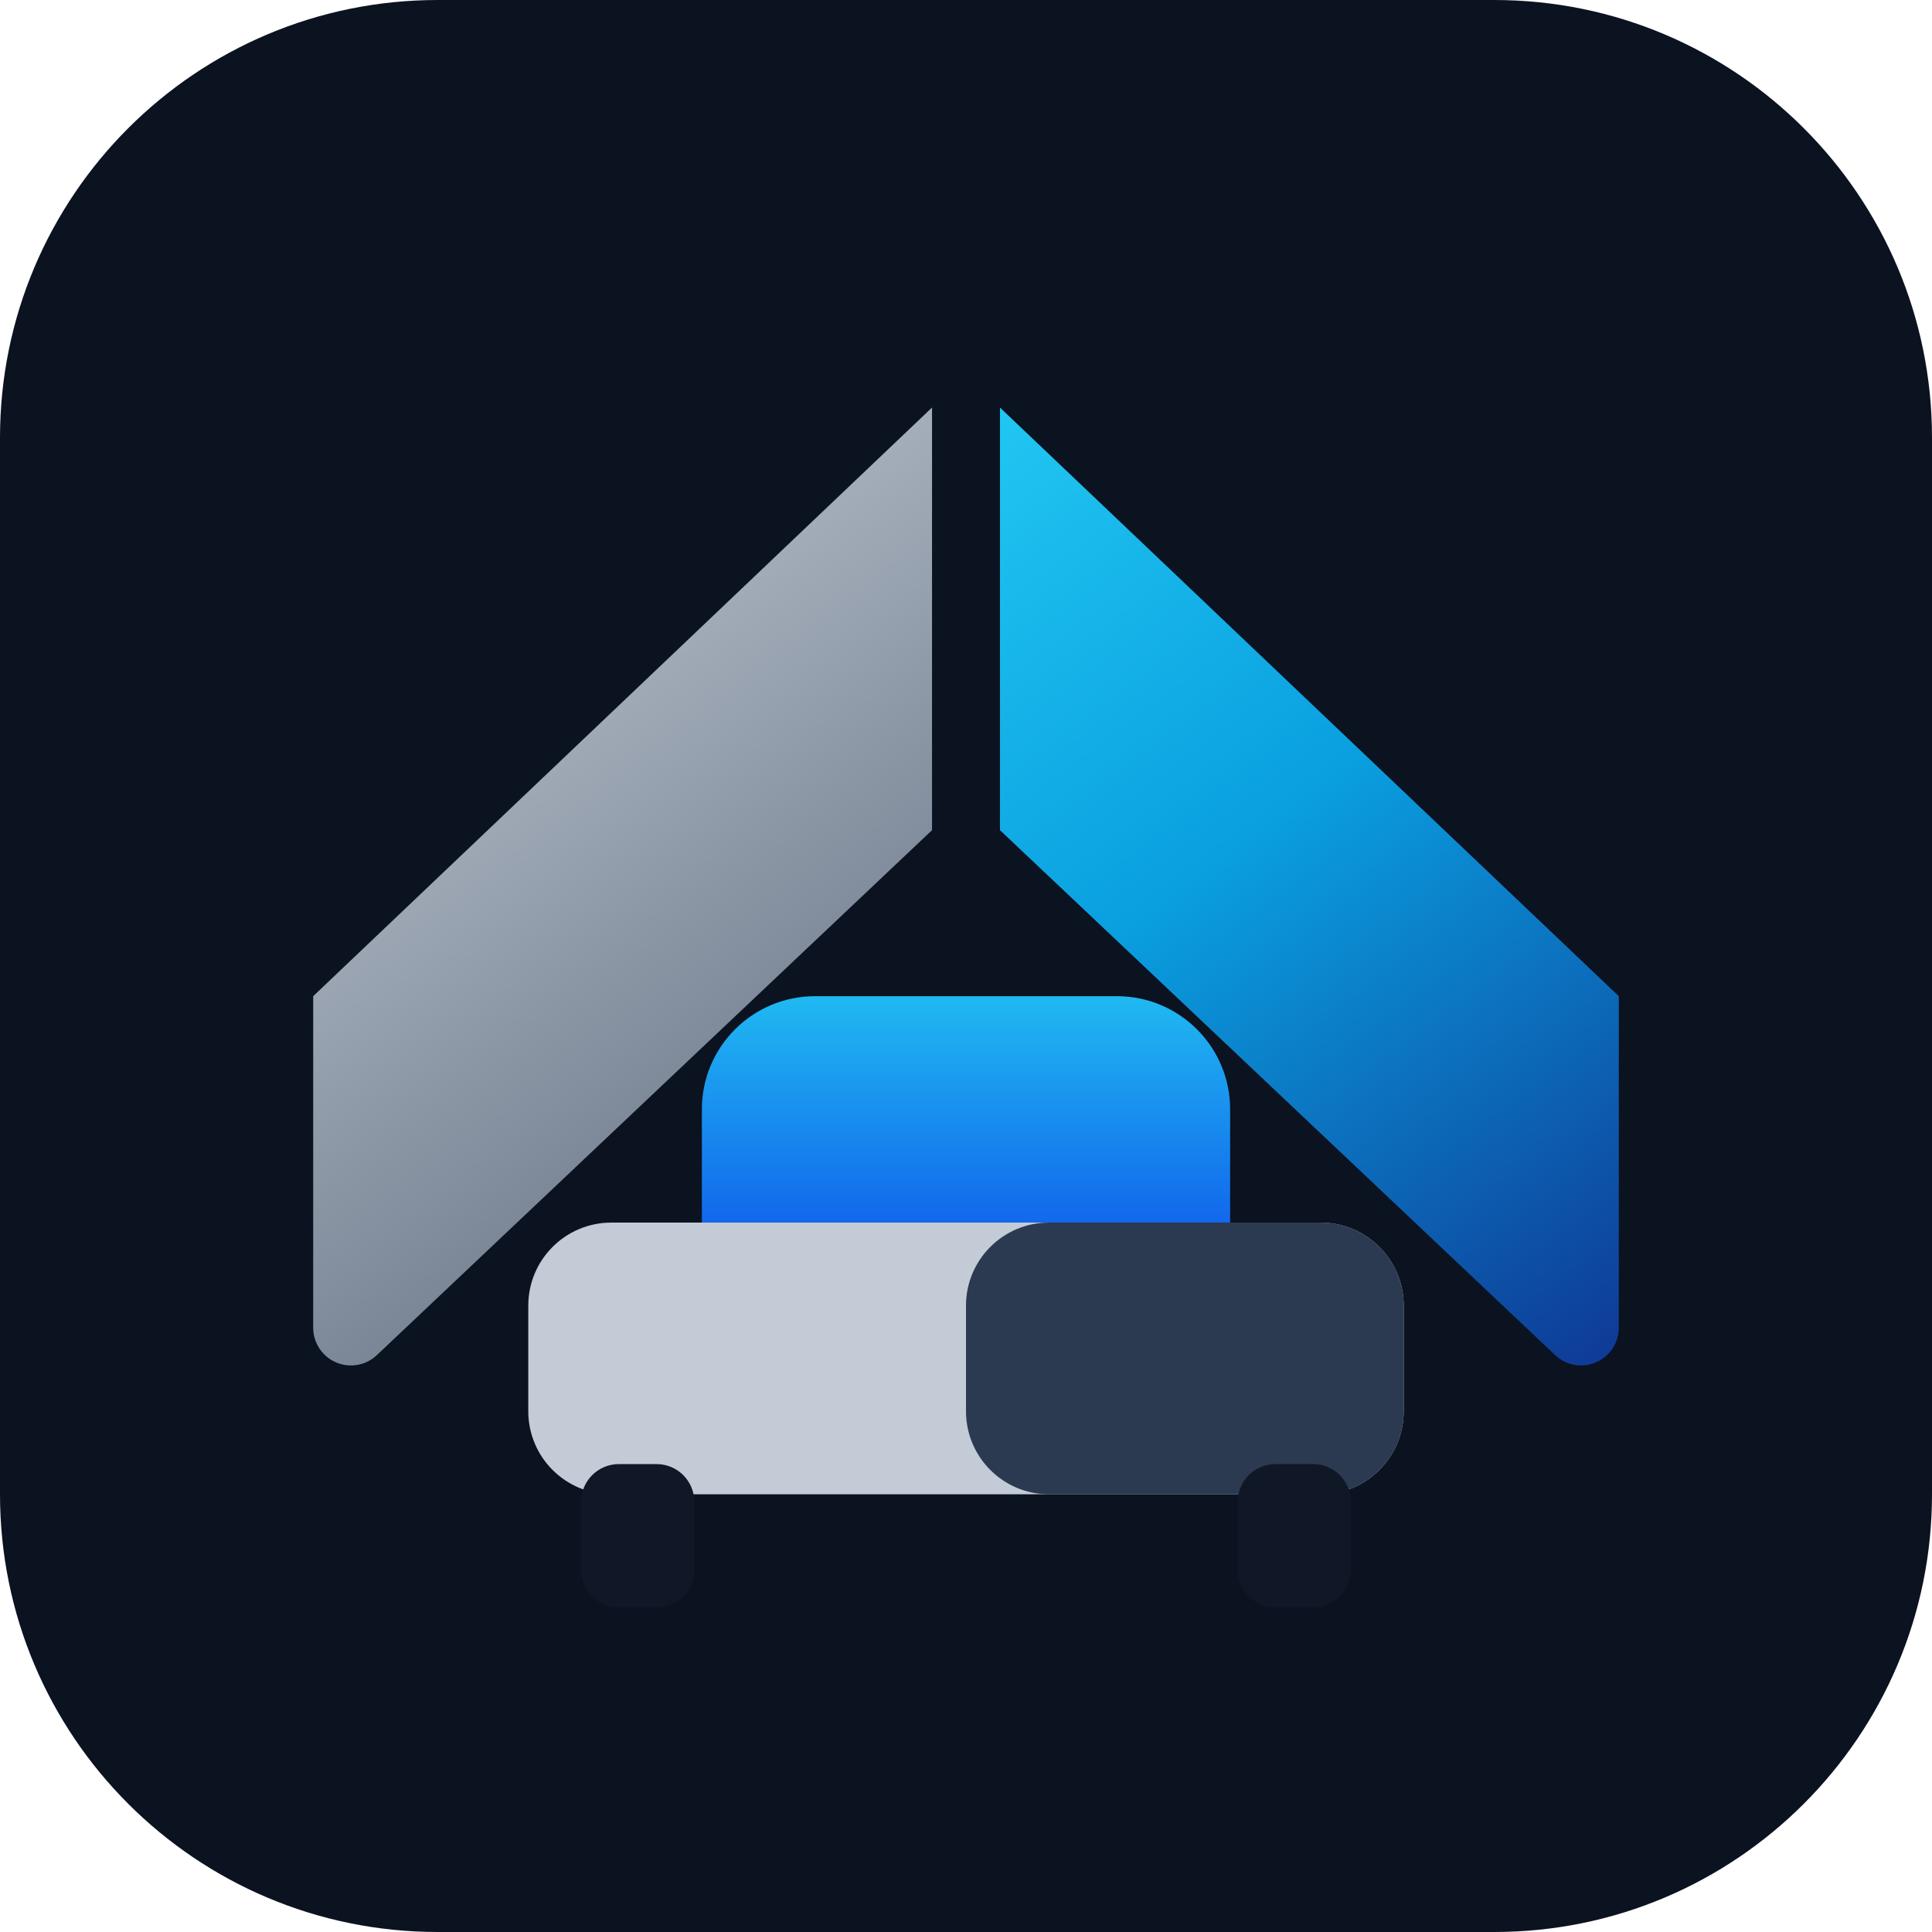
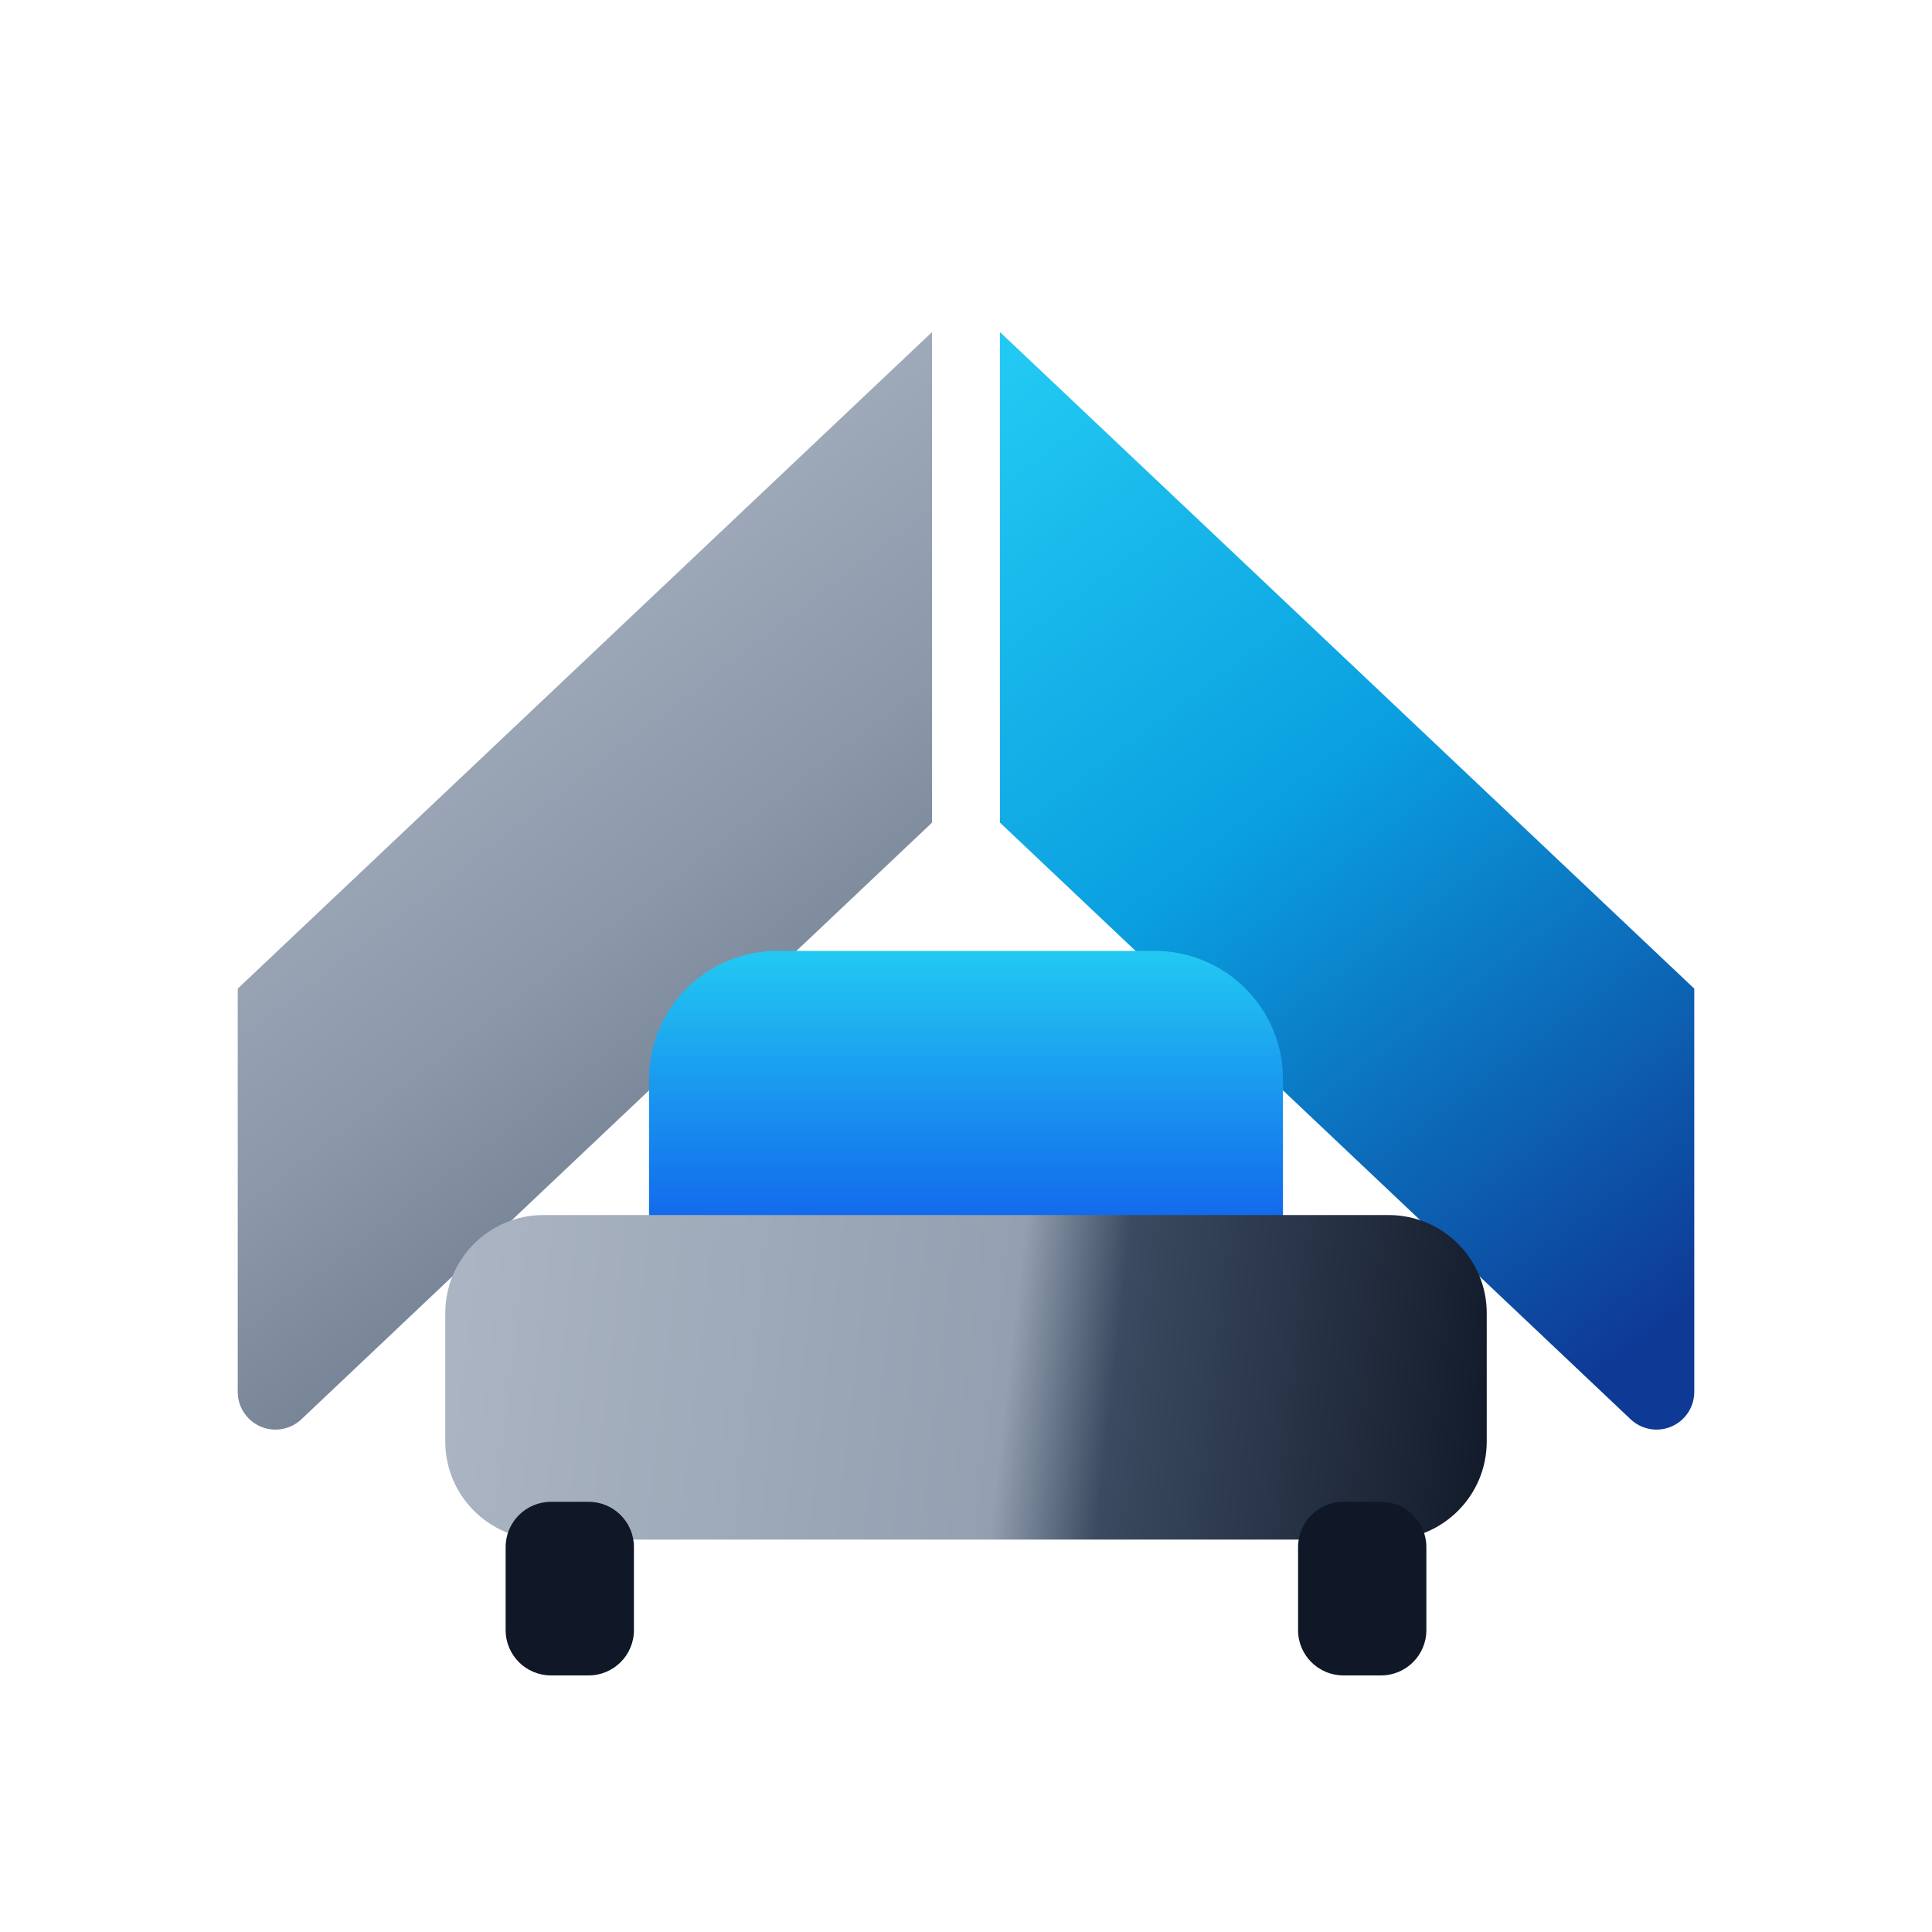
- <svg xmlns="http://www.w3.org/2000/svg" viewBox="0 0 512 512">
+ <svg xmlns="http://www.w3.org/2000/svg" viewBox="0 0 512 512" fill="none">
  <defs>
+     <linearGradient id="p" x1="70" y1="110" x2="250" y2="345" gradientUnits="userSpaceOnUse">
+       <stop stop-color="#b6c0cc" />
+       <stop offset=".55" stop-color="#8b98aa" />
+       <stop offset="1" stop-color="#5c6a7d" />
+     </linearGradient>
    <linearGradient id="d" x1="268" y1="96" x2="452" y2="342" gradientUnits="userSpaceOnUse">
      <stop stop-color="#22c9f2" />
-       <stop offset="0.45" stop-color="#0a9fe0" />
+       <stop offset=".45" stop-color="#0a9fe0" />
      <stop offset="1" stop-color="#0e3a96" />
-     </linearGradient>
-     <linearGradient id="p" x1="70" y1="110" x2="250" y2="345" gradientUnits="userSpaceOnUse">
-       <stop stop-color="#ccd3dc" />
-       <stop offset="1" stop-color="#5c6a7d" />
    </linearGradient>
    <linearGradient id="c" x1="256" y1="252" x2="256" y2="324" gradientUnits="userSpaceOnUse">
      <stop stop-color="#22c9f2" />
      <stop offset="1" stop-color="#1268ec" />
    </linearGradient>
+     <linearGradient id="b" x1="120" y1="360" x2="400" y2="392" gradientUnits="userSpaceOnUse">
+       <stop stop-color="#aab4c2" />
+       <stop offset=".52" stop-color="#93a0b1" />
+       <stop offset=".62" stop-color="#3b4a60" />
+       <stop offset="1" stop-color="#101827" />
+     </linearGradient>
  </defs>
-   <rect width="512" height="512" rx="116" fill="#0b1220" />
-   <path d="M247 108 83 264v88a10 10 0 0 0 17 7l147-139z" fill="url(#p)" />
-   <path d="M265 108l164 156v88a10 10 0 0 1-17 7L265 220z" fill="url(#d)" />
-   <path d="M186 326v-32a30 30 0 0 1 30-30h80a30 30 0 0 1 30 30v32z" fill="url(#c)" />
-   <rect x="140" y="324" width="232" height="72" rx="22" fill="#c3cbd6" />
-   <rect x="256" y="324" width="116" height="72" rx="22" fill="#2b3a50" />
-   <rect x="154" y="388" width="30" height="38" rx="10" fill="#101827" />
-   <rect x="328" y="388" width="30" height="38" rx="10" fill="#101827" />
+   <path d="M247 88 63 262v107a10 10 0 0 0 17 7l167-158z" fill="url(#p)" />
+   <path d="M265 88l184 174v107a10 10 0 0 1-17 7L265 218z" fill="url(#d)" />
+   <path d="M172 324v-38a34 34 0 0 1 34-34h100a34 34 0 0 1 34 34v38z" fill="url(#c)" />
+   <rect x="118" y="322" width="276" height="86" rx="26" fill="url(#b)" />
+   <rect x="134" y="398" width="34" height="46" rx="12" fill="#101827" />
+   <rect x="344" y="398" width="34" height="46" rx="12" fill="#101827" />
</svg>
